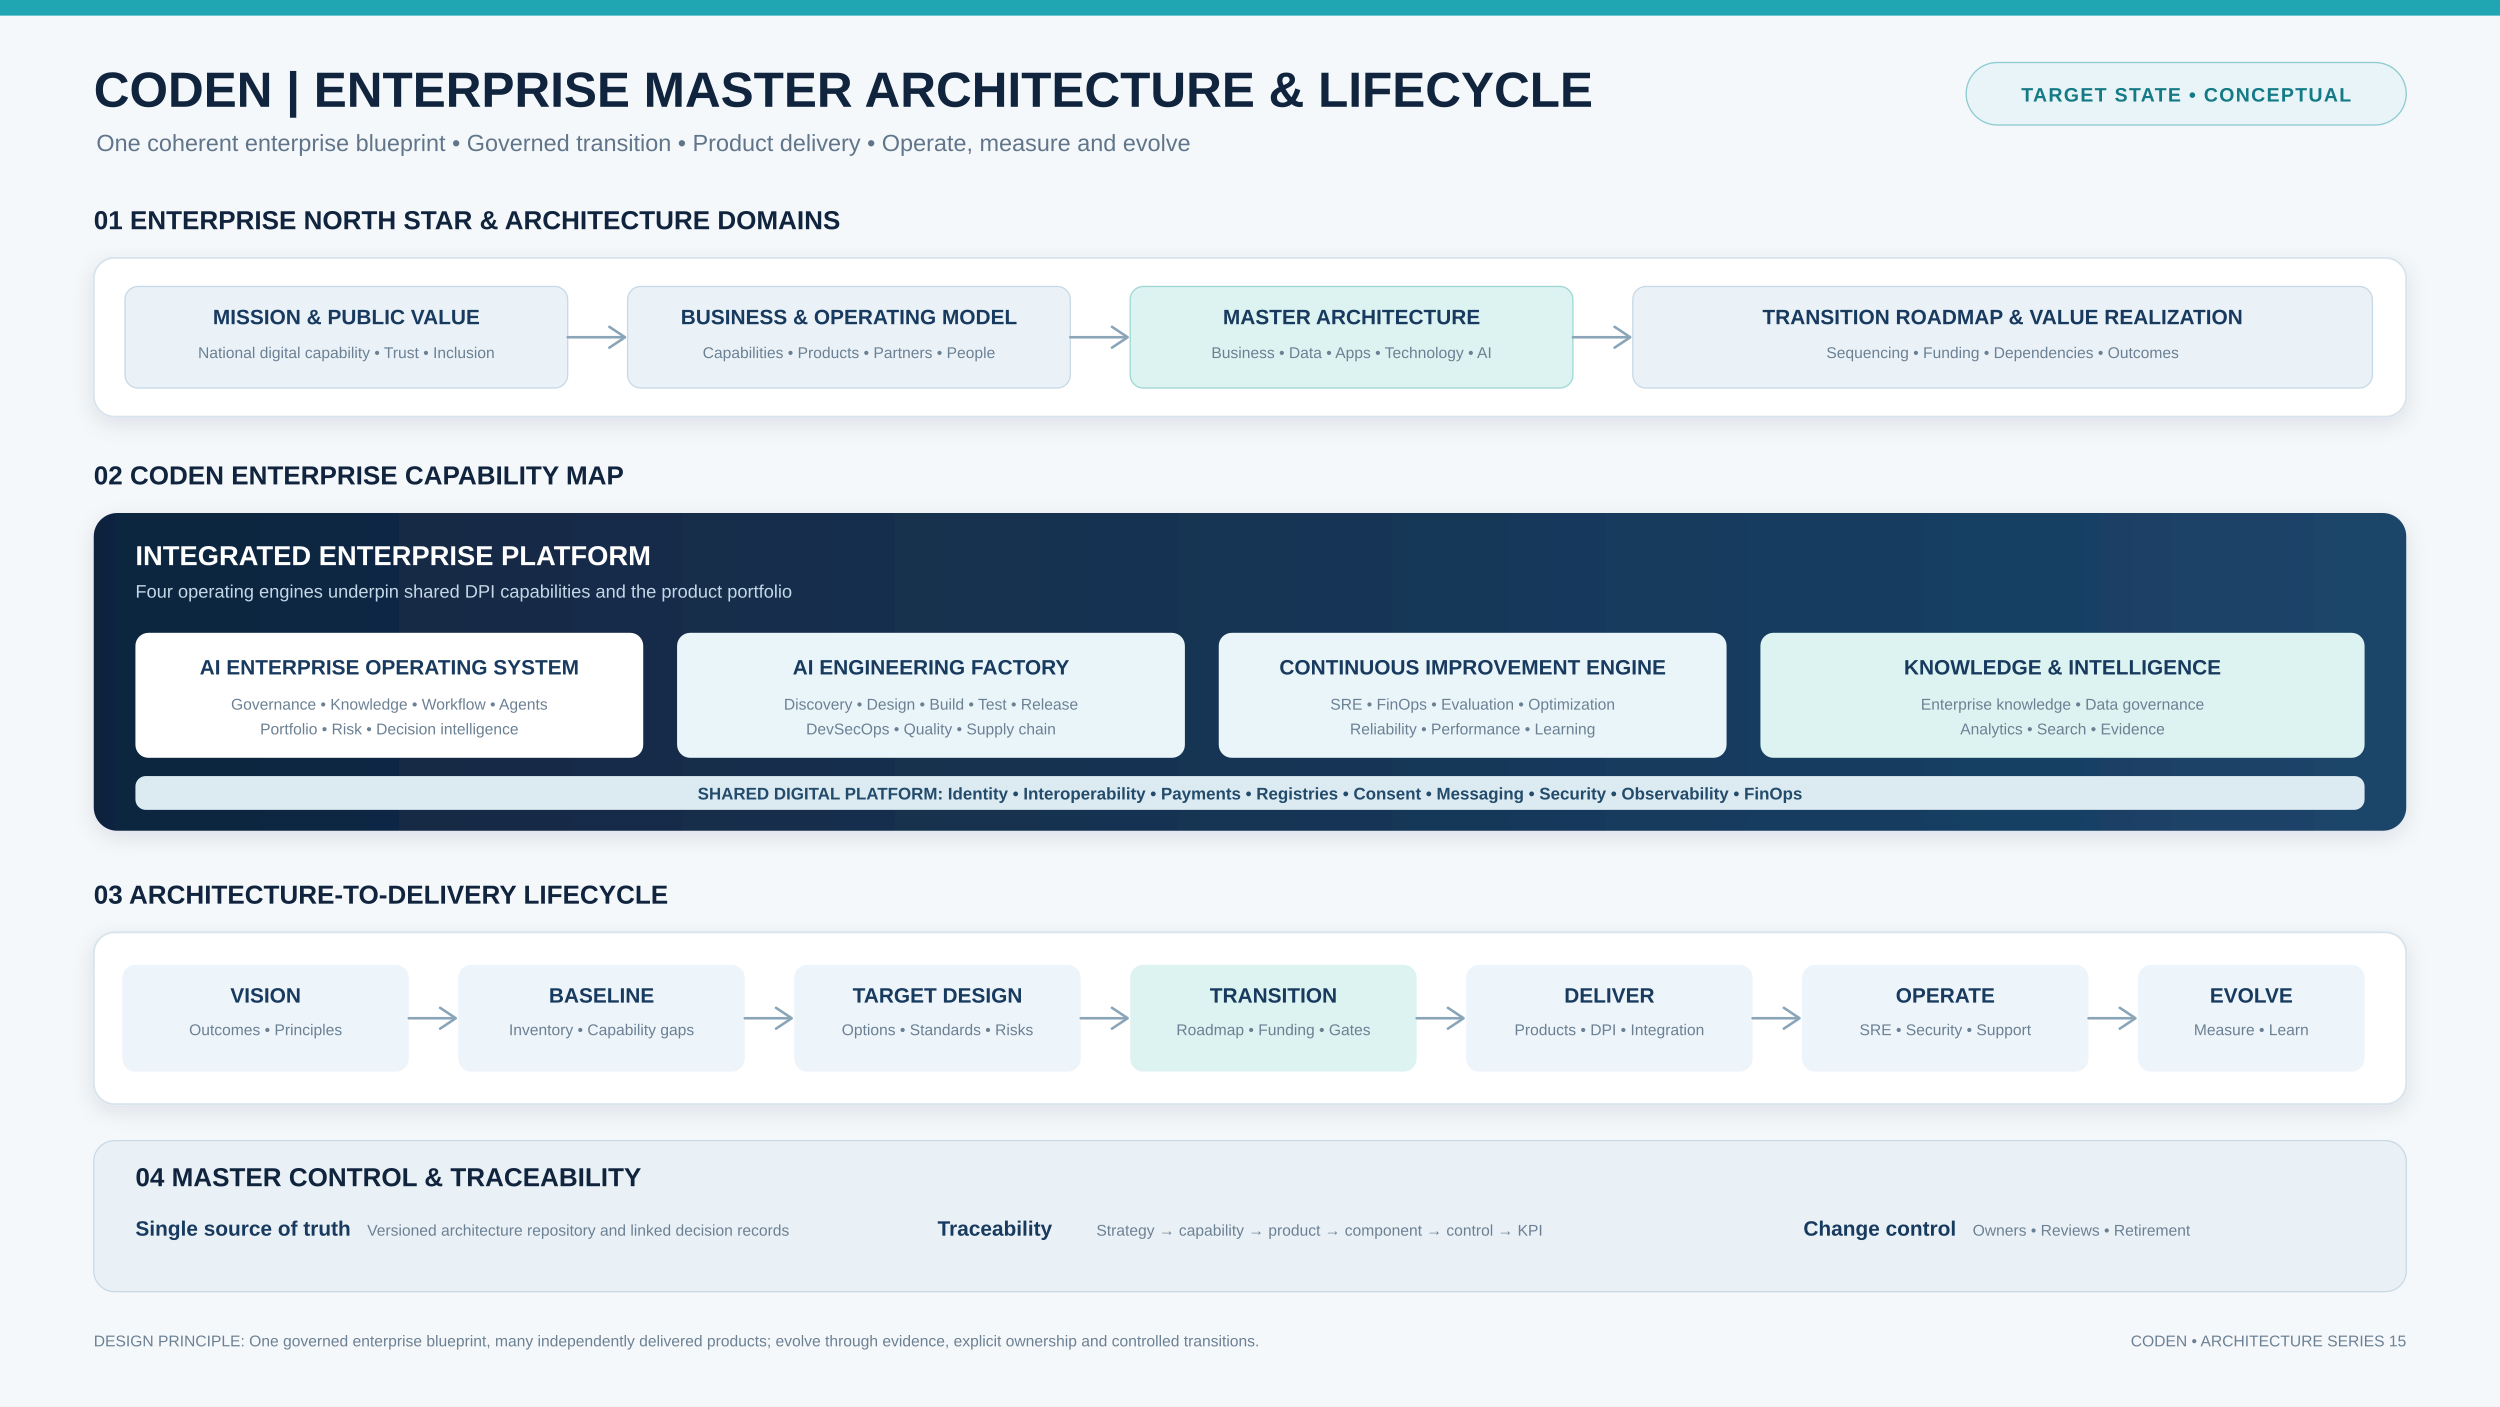
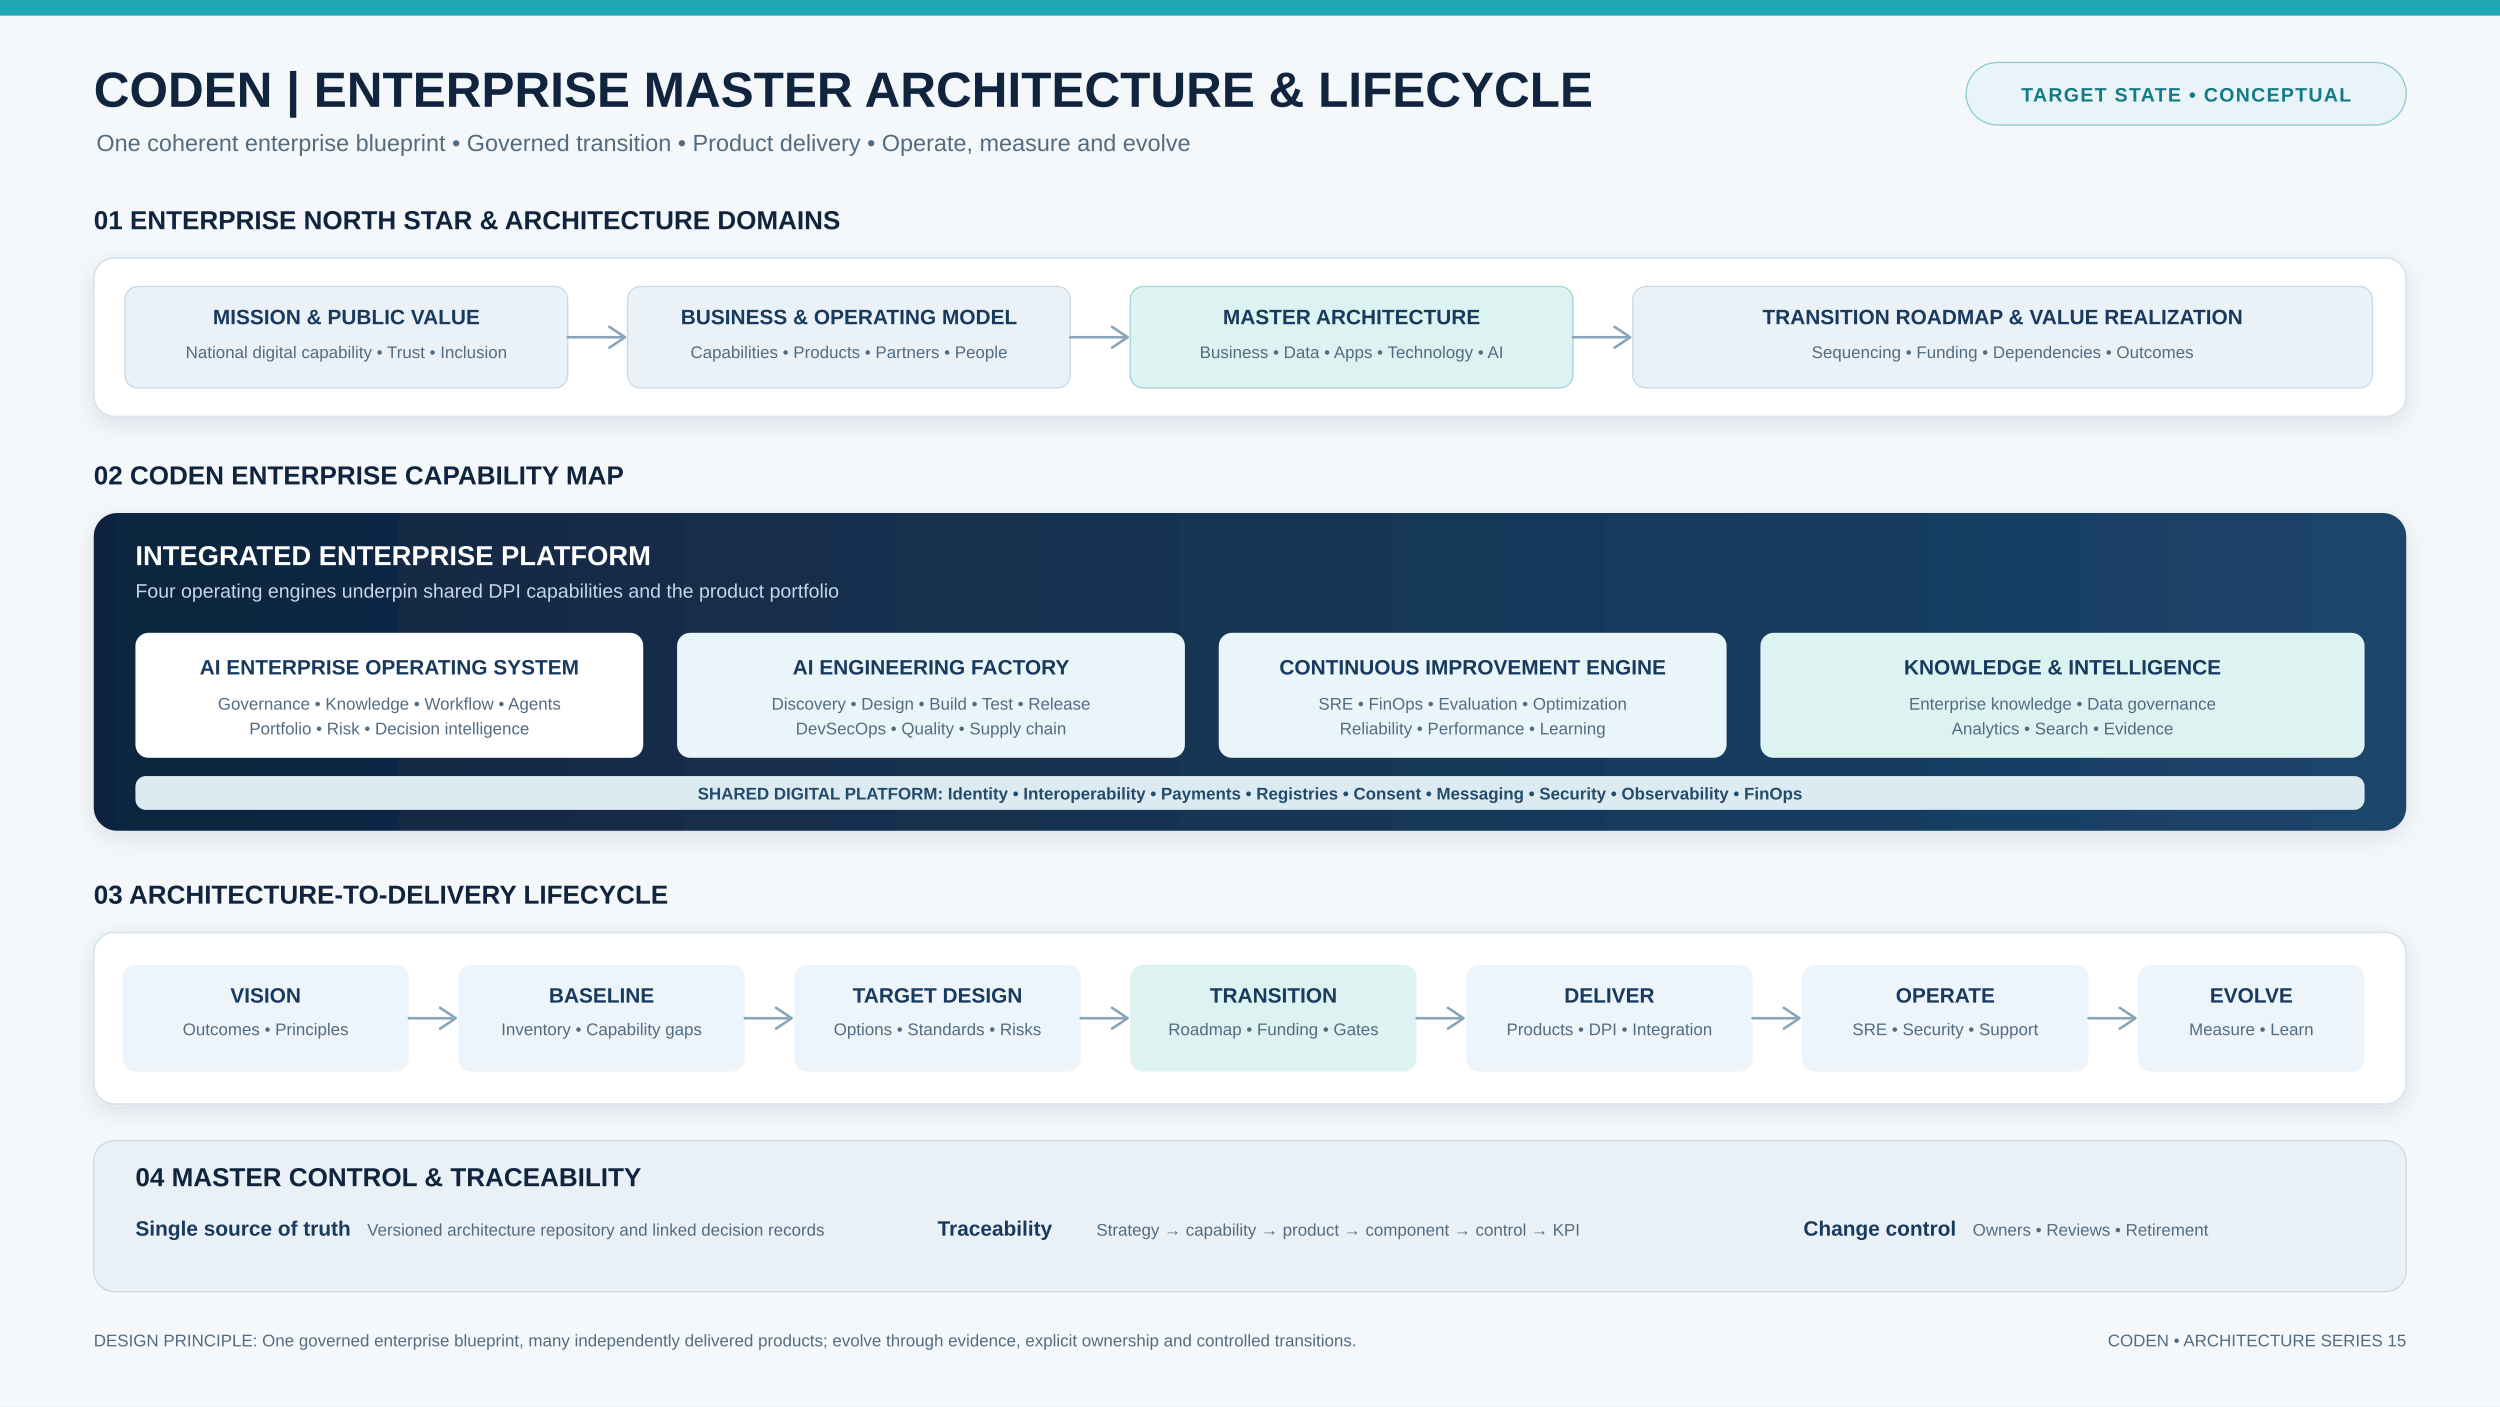
<svg xmlns="http://www.w3.org/2000/svg" width="1920" height="1080" viewBox="0 0 1920 1080">
  <defs>
    <linearGradient id="n" x1="0" x2="1">
      <stop stop-color="#10243E" />
      <stop offset="1" stop-color="#1B456B" />
    </linearGradient>
    <filter id="s" x="-10%" y="-10%" width="120%" height="130%">
      <feDropShadow dx="0" dy="5" stdDeviation="8" flood-color="#10243E" flood-opacity=".10" />
    </filter>
    <style>
- .h{font:700 38px Arial;fill:#10243E}.sub{font:18px Arial;fill:#60758A}.sec{font:700 20px Arial;fill:#10243E}.lab{font:700 16px Arial;fill:#173A5E}.body{font:14px Arial;fill:#536B80}.sm{font:12px Arial;fill:#6B8093}.card{fill:#fff;stroke:#D8E4EC;stroke-width:1.5}.ln{stroke:#8AA4B8;stroke-width:2;fill:none;stroke-linecap:round;stroke-linejoin:round}</style>
+  text{-webkit-font-smoothing:antialiased;text-rendering:geometricPrecision}
+ 
+ .h{font:700 38px Arial;fill:#10243E}.sub{font:18px Arial;fill:#526B80}.sec{font:700 20px Arial;fill:#10243E}.lab{font:700 16px Arial;fill:#173A5E}.body{font:15px Arial;fill:#536B80}.sm{font:13px Arial;fill:#526B80}.card{fill:#fff;stroke:#D8E4EC;stroke-width:1.5}.ln{stroke:#8AA4B8;stroke-width:2;fill:none;stroke-linecap:round;stroke-linejoin:round}</style>
  </defs>
  <rect width="1920" height="1080" fill="#F5F8FB" />
  <rect width="1920" height="12" fill="#20A6B2" />
  <text x="72" y="82" class="h">CODEN | ENTERPRISE MASTER ARCHITECTURE &amp; LIFECYCLE</text>
  <text x="74" y="116" class="sub">One coherent enterprise blueprint • Governed transition • Product delivery • Operate, measure and evolve</text>
  <rect x="1510" y="48" width="338" height="48" rx="24" fill="#E8F4F7" stroke="#8CCBD0" />
  <text x="1679" y="78" text-anchor="middle" style="font:700 15px Arial;fill:#147A85;letter-spacing:1px">TARGET STATE • CONCEPTUAL</text>
  <text x="72" y="176" class="sec">01  ENTERPRISE NORTH STAR &amp; ARCHITECTURE DOMAINS</text>
  <g filter="url(#s)">
    <rect x="72" y="198" width="1776" height="122" rx="16" class="card" />
  </g>
  <rect x="96" y="220" width="340" height="78" rx="10" fill="#EAF2F8" stroke="#C7D9E6" />
  <text x="266" y="249" text-anchor="middle" class="lab">MISSION &amp; PUBLIC VALUE</text>
  <text x="266" y="275" text-anchor="middle" class="sm">National digital capability • Trust • Inclusion</text>
  <path d="M436 259 H478" class="ln" />
  <path d="M468 251 L480 259 L468 267" class="ln" />
  <rect x="482" y="220" width="340" height="78" rx="10" fill="#EAF2F8" stroke="#C7D9E6" />
  <text x="652" y="249" text-anchor="middle" class="lab">BUSINESS &amp; OPERATING MODEL</text>
  <text x="652" y="275" text-anchor="middle" class="sm">Capabilities • Products • Partners • People</text>
  <path d="M822 259 H864" class="ln" />
  <path d="M854 251 L866 259 L854 267" class="ln" />
  <rect x="868" y="220" width="340" height="78" rx="10" fill="#DDF3F1" stroke="#9ED7D2" />
  <text x="1038" y="249" text-anchor="middle" class="lab">MASTER ARCHITECTURE</text>
  <text x="1038" y="275" text-anchor="middle" class="sm">Business • Data • Apps • Technology • AI</text>
  <path d="M1208 259 H1250" class="ln" />
  <path d="M1240 251 L1252 259 L1240 267" class="ln" />
  <rect x="1254" y="220" width="568" height="78" rx="10" fill="#EAF2F8" stroke="#C7D9E6" />
  <text x="1538" y="249" text-anchor="middle" class="lab">TRANSITION ROADMAP &amp; VALUE REALIZATION</text>
  <text x="1538" y="275" text-anchor="middle" class="sm">Sequencing • Funding • Dependencies • Outcomes</text>
  <text x="72" y="372" class="sec">02  CODEN ENTERPRISE CAPABILITY MAP</text>
  <rect x="72" y="394" width="1776" height="244" rx="18" fill="url(#n)" filter="url(#s)" />
  <text x="104" y="434" style="font:700 21px Arial;fill:#fff">INTEGRATED ENTERPRISE PLATFORM</text>
-   <text x="104" y="459" style="font:14px Arial;fill:#C4D8E7">Four operating engines underpin shared DPI capabilities and the product portfolio</text>
+   <text x="104" y="459" style="font:15px Arial;fill:#C4D8E7">Four operating engines underpin shared DPI capabilities and the product portfolio</text>
  <g>
    <rect x="104" y="486" width="390" height="96" rx="10" fill="#fff" />
    <text x="299" y="518" text-anchor="middle" class="lab">AI ENTERPRISE OPERATING SYSTEM</text>
    <text x="299" y="545" text-anchor="middle" class="sm">Governance • Knowledge • Workflow • Agents</text>
    <text x="299" y="564" text-anchor="middle" class="sm">Portfolio • Risk • Decision intelligence</text>
    <rect x="520" y="486" width="390" height="96" rx="10" fill="#EAF5FA" />
    <text x="715" y="518" text-anchor="middle" class="lab">AI ENGINEERING FACTORY</text>
    <text x="715" y="545" text-anchor="middle" class="sm">Discovery • Design • Build • Test • Release</text>
    <text x="715" y="564" text-anchor="middle" class="sm">DevSecOps • Quality • Supply chain</text>
    <rect x="936" y="486" width="390" height="96" rx="10" fill="#EAF5FA" />
    <text x="1131" y="518" text-anchor="middle" class="lab">CONTINUOUS IMPROVEMENT ENGINE</text>
    <text x="1131" y="545" text-anchor="middle" class="sm">SRE • FinOps • Evaluation • Optimization</text>
    <text x="1131" y="564" text-anchor="middle" class="sm">Reliability • Performance • Learning</text>
    <rect x="1352" y="486" width="464" height="96" rx="10" fill="#DDF3F1" />
    <text x="1584" y="518" text-anchor="middle" class="lab">KNOWLEDGE &amp; INTELLIGENCE</text>
    <text x="1584" y="545" text-anchor="middle" class="sm">Enterprise knowledge • Data governance</text>
    <text x="1584" y="564" text-anchor="middle" class="sm">Analytics • Search • Evidence</text>
    <rect x="104" y="596" width="1712" height="26" rx="8" fill="#DCEAF2" />
    <text x="960" y="614" text-anchor="middle" style="font:700 13px Arial;fill:#234B6B">SHARED DIGITAL PLATFORM: Identity • Interoperability • Payments • Registries • Consent • Messaging • Security • Observability • FinOps</text>
  </g>
  <text x="72" y="694" class="sec">03  ARCHITECTURE-TO-DELIVERY LIFECYCLE</text>
  <g filter="url(#s)">
    <rect x="72" y="716" width="1776" height="132" rx="16" class="card" />
  </g>
  <g>
    <rect x="94" y="741" width="220" height="82" rx="10" fill="#EDF4FA" />
    <text x="204" y="770" text-anchor="middle" class="lab">VISION</text>
    <text x="204" y="795" text-anchor="middle" class="sm">Outcomes • Principles</text>
    <path d="M314 782 H348" class="ln" />
    <path d="M338 774 L350 782 L338 790" class="ln" />
    <rect x="352" y="741" width="220" height="82" rx="10" fill="#EDF4FA" />
    <text x="462" y="770" text-anchor="middle" class="lab">BASELINE</text>
    <text x="462" y="795" text-anchor="middle" class="sm">Inventory • Capability gaps</text>
    <path d="M572 782 H606" class="ln" />
    <path d="M596 774 L608 782 L596 790" class="ln" />
    <rect x="610" y="741" width="220" height="82" rx="10" fill="#EDF4FA" />
    <text x="720" y="770" text-anchor="middle" class="lab">TARGET DESIGN</text>
    <text x="720" y="795" text-anchor="middle" class="sm">Options • Standards • Risks</text>
    <path d="M830 782 H864" class="ln" />
    <path d="M854 774 L866 782 L854 790" class="ln" />
    <rect x="868" y="741" width="220" height="82" rx="10" fill="#DDF3F1" />
    <text x="978" y="770" text-anchor="middle" class="lab">TRANSITION</text>
    <text x="978" y="795" text-anchor="middle" class="sm">Roadmap • Funding • Gates</text>
    <path d="M1088 782 H1122" class="ln" />
    <path d="M1112 774 L1124 782 L1112 790" class="ln" />
    <rect x="1126" y="741" width="220" height="82" rx="10" fill="#EDF4FA" />
    <text x="1236" y="770" text-anchor="middle" class="lab">DELIVER</text>
    <text x="1236" y="795" text-anchor="middle" class="sm">Products • DPI • Integration</text>
    <path d="M1346 782 H1380" class="ln" />
    <path d="M1370 774 L1382 782 L1370 790" class="ln" />
    <rect x="1384" y="741" width="220" height="82" rx="10" fill="#EDF4FA" />
    <text x="1494" y="770" text-anchor="middle" class="lab">OPERATE</text>
    <text x="1494" y="795" text-anchor="middle" class="sm">SRE • Security • Support</text>
    <path d="M1604 782 H1638" class="ln" />
    <path d="M1628 774 L1640 782 L1628 790" class="ln" />
    <rect x="1642" y="741" width="174" height="82" rx="10" fill="#EDF4FA" />
    <text x="1729" y="770" text-anchor="middle" class="lab">EVOLVE</text>
    <text x="1729" y="795" text-anchor="middle" class="sm">Measure • Learn</text>
  </g>
  <rect x="72" y="876" width="1776" height="116" rx="16" fill="#EAF1F6" stroke="#C9D9E4" />
  <text x="104" y="911" class="sec">04  MASTER CONTROL &amp; TRACEABILITY</text>
  <text x="104" y="949" class="lab">Single source of truth</text>
  <text x="282" y="949" class="sm">Versioned architecture repository and linked decision records</text>
  <text x="720" y="949" class="lab">Traceability</text>
  <text x="842" y="949" class="sm">Strategy → capability → product → component → control → KPI</text>
  <text x="1385" y="949" class="lab">Change control</text>
  <text x="1515" y="949" class="sm">Owners • Reviews • Retirement</text>
  <text x="72" y="1034" class="sm">DESIGN PRINCIPLE: One governed enterprise blueprint, many independently delivered products; evolve through evidence, explicit ownership and controlled transitions.</text>
  <text x="1848" y="1034" text-anchor="end" class="sm">CODEN • ARCHITECTURE SERIES 15</text>
</svg>
